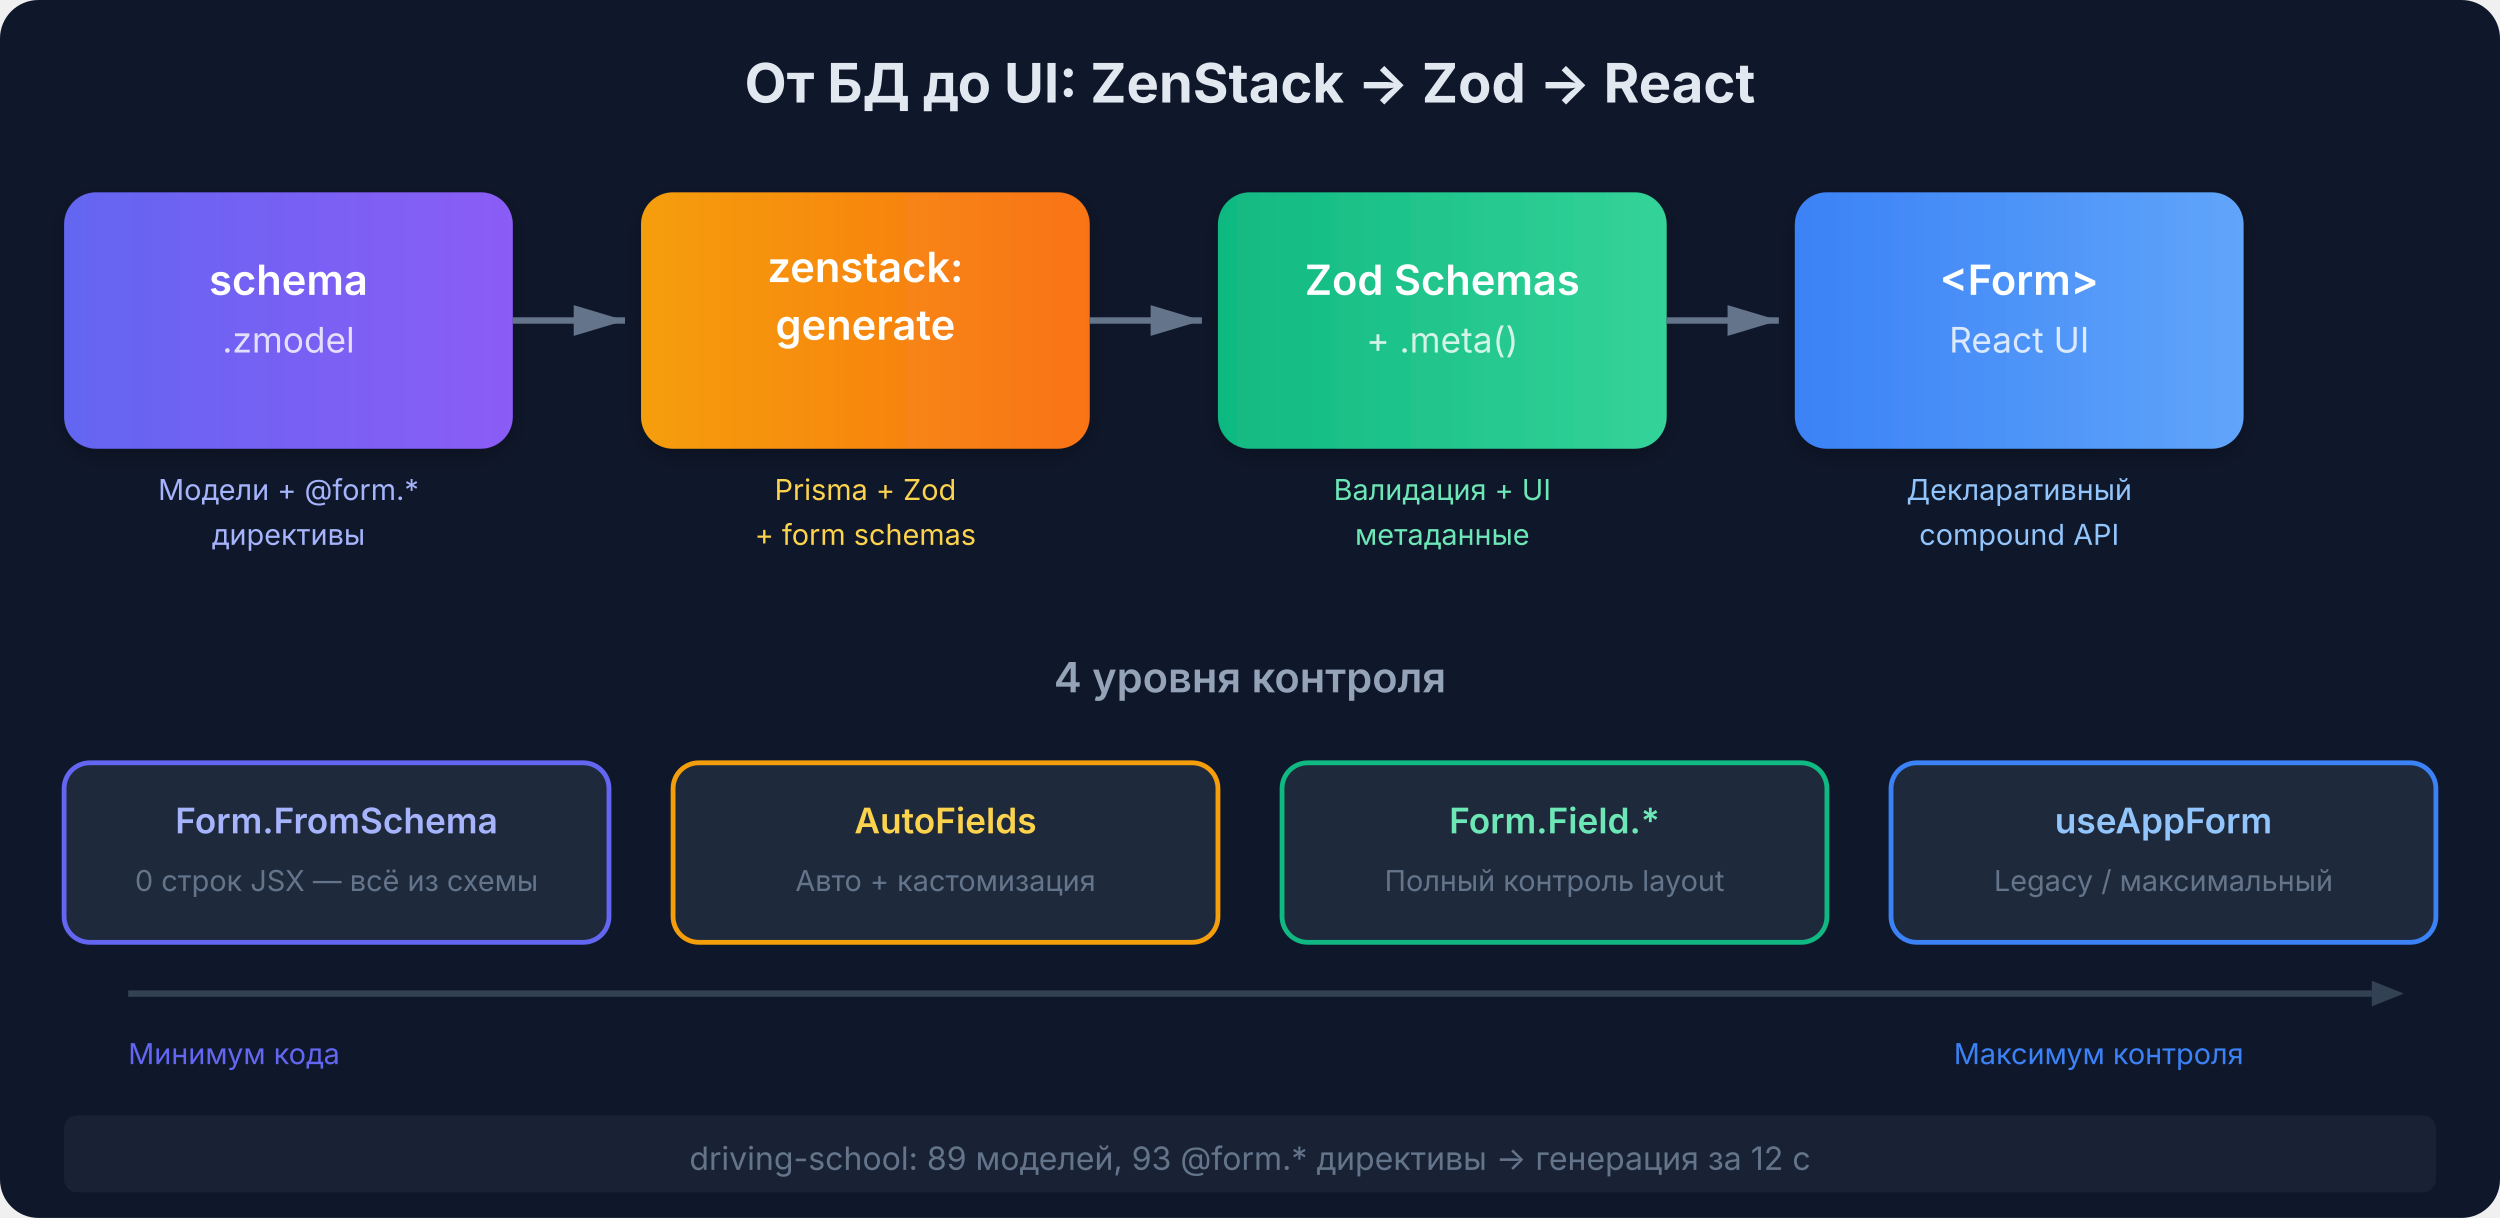
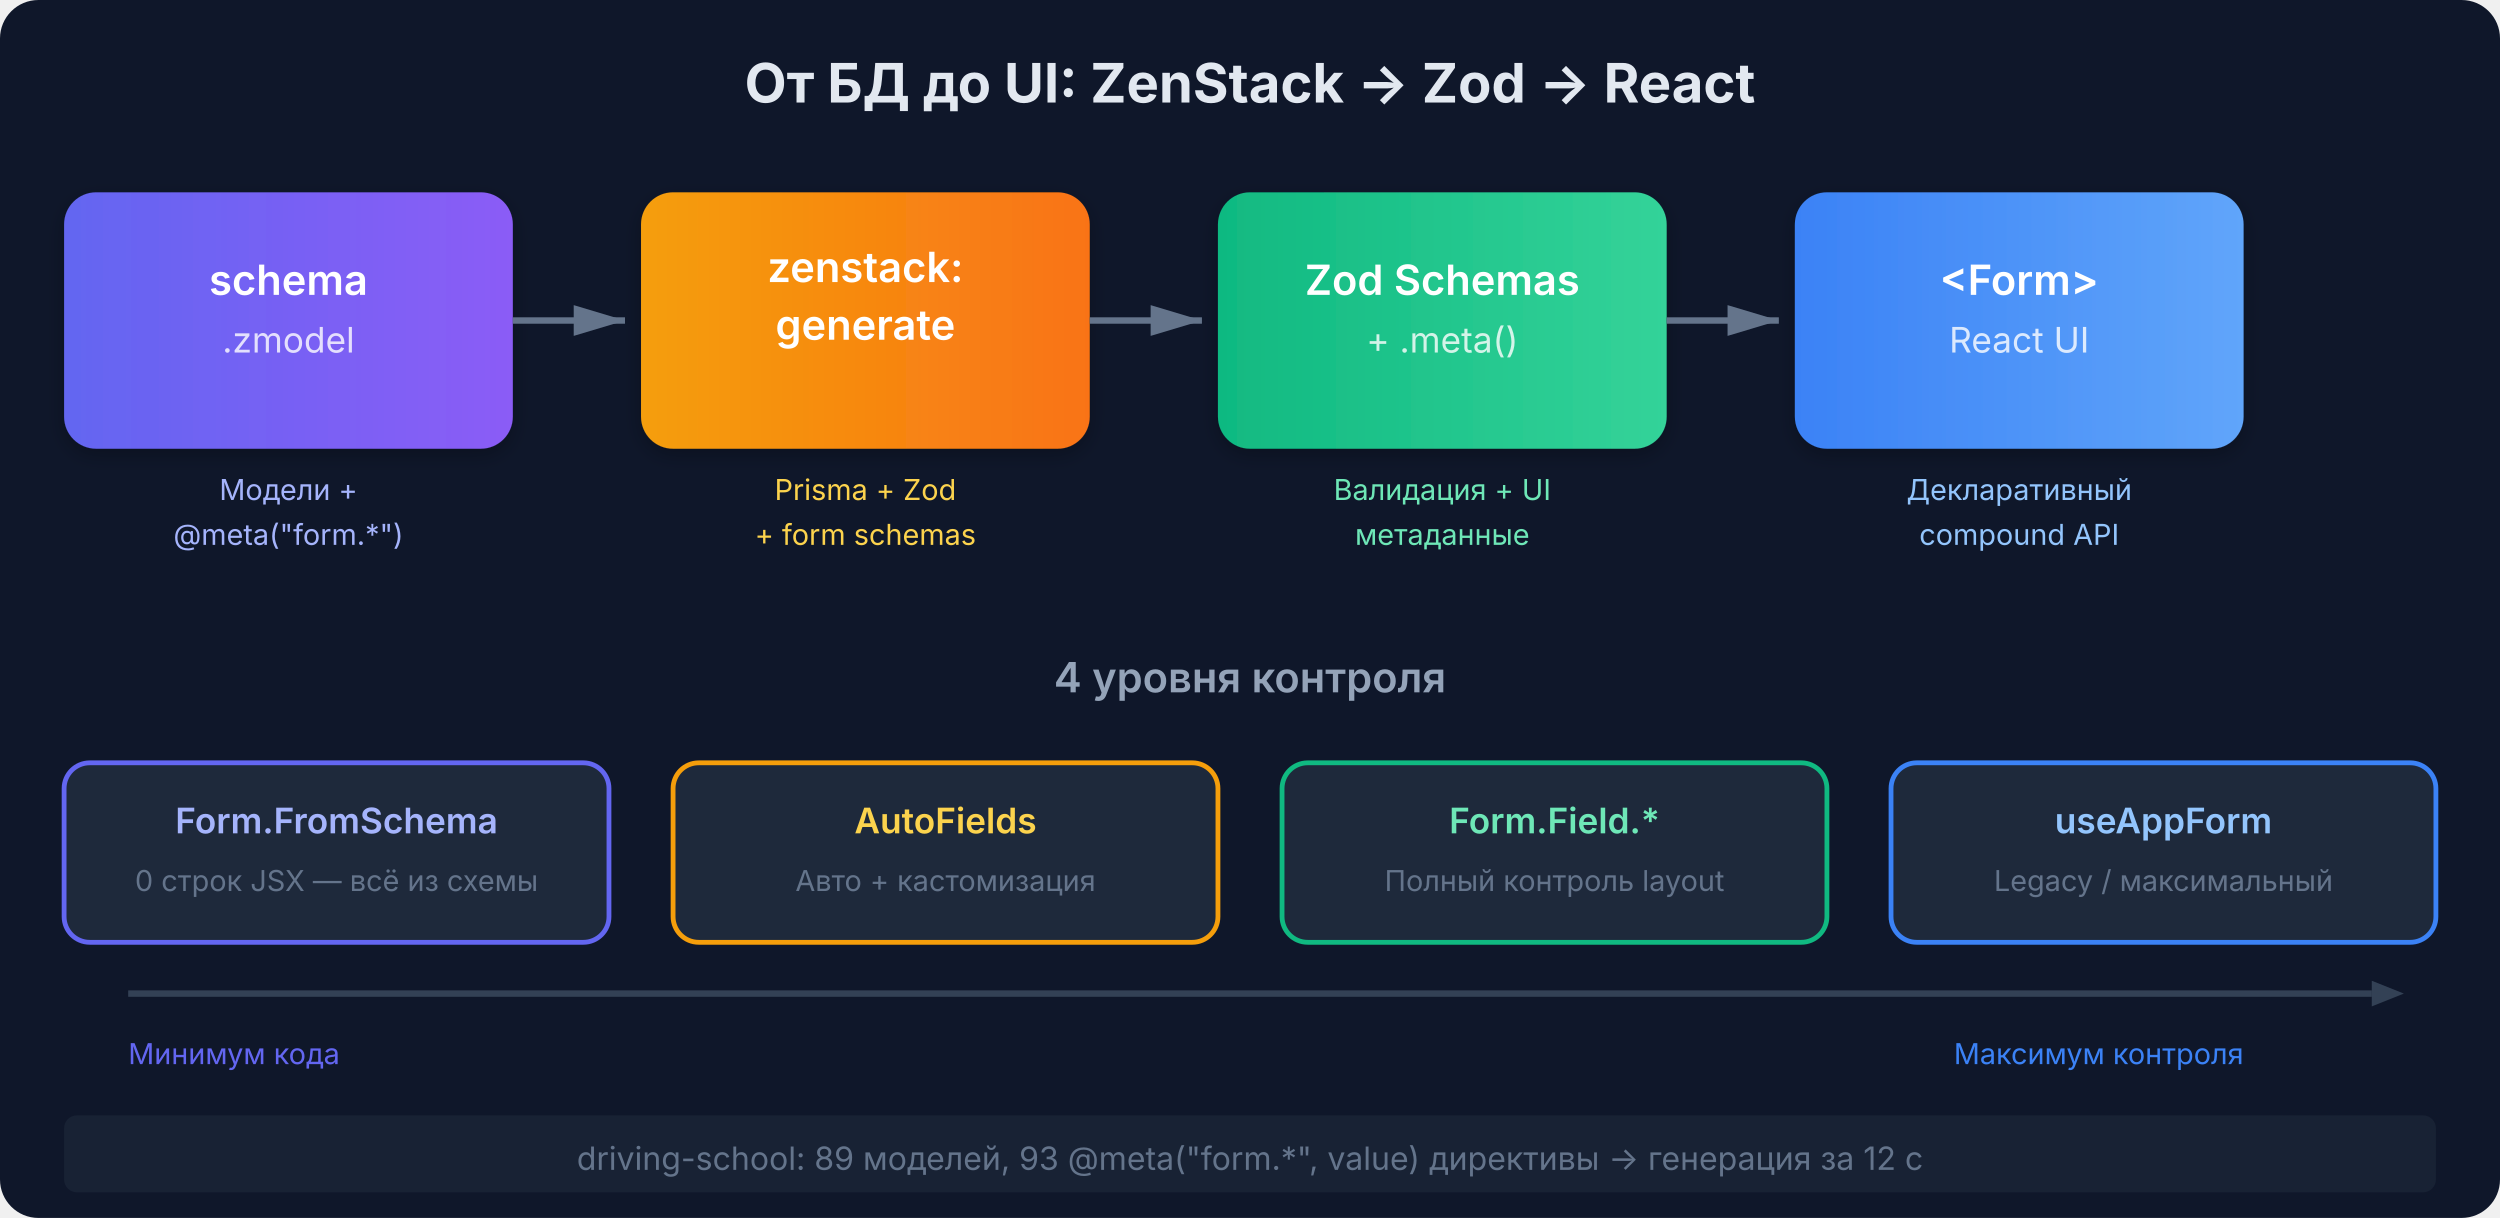
<svg xmlns="http://www.w3.org/2000/svg" viewBox="0 0 780 380" font-family="Inter, system-ui, sans-serif">
  <defs>
    <linearGradient id="g1" x1="0" y1="0" x2="1" y2="0">
      <stop offset="0%" stop-color="#6366f1" />
      <stop offset="100%" stop-color="#8b5cf6" />
    </linearGradient>
    <linearGradient id="g2" x1="0" y1="0" x2="1" y2="0">
      <stop offset="0%" stop-color="#f59e0b" />
      <stop offset="100%" stop-color="#f97316" />
    </linearGradient>
    <linearGradient id="g3" x1="0" y1="0" x2="1" y2="0">
      <stop offset="0%" stop-color="#10b981" />
      <stop offset="100%" stop-color="#34d399" />
    </linearGradient>
    <linearGradient id="g4" x1="0" y1="0" x2="1" y2="0">
      <stop offset="0%" stop-color="#3b82f6" />
      <stop offset="100%" stop-color="#60a5fa" />
    </linearGradient>
    <linearGradient id="g5" x1="0" y1="0" x2="1" y2="0">
      <stop offset="0%" stop-color="#ec4899" />
      <stop offset="100%" stop-color="#f472b6" />
    </linearGradient>
    <filter id="s">
      <feDropShadow dx="0" dy="2" stdDeviation="3" flood-opacity="0.25" />
    </filter>
    <marker id="arrow" viewBox="0 0 10 6" refX="10" refY="3" markerWidth="8" markerHeight="6" orient="auto-start-reverse">
      <path d="M0,0 L10,3 L0,6 Z" fill="#64748b" />
    </marker>
  </defs>
  <rect width="780" height="380" rx="12" fill="#0f172a" />
  <text x="390" y="32" text-anchor="middle" fill="#e2e8f0" font-size="17" font-weight="bold">От БД до UI: ZenStack → Zod → React</text>
  <rect x="20" y="60" width="140" height="80" rx="10" fill="url(#g1)" filter="url(#s)" />
  <text x="90" y="92" text-anchor="middle" fill="white" font-size="13" font-weight="600">schema</text>
  <text x="90" y="110" text-anchor="middle" fill="rgba(255,255,255,0.8)" font-size="11">.zmodel</text>
-   <text x="90" y="156" text-anchor="middle" fill="#a5b4fc" font-size="9">Модели + @form.*</text>
-   <text x="90" y="170" text-anchor="middle" fill="#a5b4fc" font-size="9">директивы</text>
+   <text x="90" y="156" text-anchor="middle" fill="#a5b4fc" font-size="9">Модели +</text>
+   <text x="90" y="170" text-anchor="middle" fill="#a5b4fc" font-size="9">@meta("form.*")</text>
  <line x1="160" y1="100" x2="195" y2="100" stroke="#64748b" stroke-width="2" marker-end="url(#arrow)" />
  <rect x="200" y="60" width="140" height="80" rx="10" fill="url(#g2)" filter="url(#s)" />
  <text x="270" y="88" text-anchor="middle" fill="white" font-size="13" font-weight="600">zenstack:</text>
  <text x="270" y="106" text-anchor="middle" fill="white" font-size="13" font-weight="600">generate</text>
  <text x="270" y="156" text-anchor="middle" fill="#fcd34d" font-size="9">Prisma + Zod</text>
  <text x="270" y="170" text-anchor="middle" fill="#fcd34d" font-size="9">+ form schemas</text>
  <line x1="340" y1="100" x2="375" y2="100" stroke="#64748b" stroke-width="2" marker-end="url(#arrow)" />
  <rect x="380" y="60" width="140" height="80" rx="10" fill="url(#g3)" filter="url(#s)" />
  <text x="450" y="92" text-anchor="middle" fill="white" font-size="13" font-weight="600">Zod Schemas</text>
  <text x="450" y="110" text-anchor="middle" fill="rgba(255,255,255,0.8)" font-size="11">+ .meta()</text>
  <text x="450" y="156" text-anchor="middle" fill="#6ee7b7" font-size="9">Валидация + UI</text>
  <text x="450" y="170" text-anchor="middle" fill="#6ee7b7" font-size="9">метаданные</text>
  <line x1="520" y1="100" x2="555" y2="100" stroke="#64748b" stroke-width="2" marker-end="url(#arrow)" />
  <rect x="560" y="60" width="140" height="80" rx="10" fill="url(#g4)" filter="url(#s)" />
  <text x="630" y="92" text-anchor="middle" fill="white" font-size="13" font-weight="600">&lt;Form&gt;</text>
  <text x="630" y="110" text-anchor="middle" fill="rgba(255,255,255,0.8)" font-size="11">React UI</text>
  <text x="630" y="156" text-anchor="middle" fill="#93c5fd" font-size="9">Декларативный</text>
  <text x="630" y="170" text-anchor="middle" fill="#93c5fd" font-size="9">compound API</text>
  <text x="390" y="216" text-anchor="middle" fill="#94a3b8" font-size="13" font-weight="600">4 уровня контроля</text>
  <rect x="20" y="238" width="170" height="56" rx="8" fill="#1e293b" stroke="#6366f1" stroke-width="1.5" />
  <text x="105" y="260" text-anchor="middle" fill="#a5b4fc" font-size="11" font-weight="600">Form.FromSchema</text>
  <text x="105" y="278" text-anchor="middle" fill="#64748b" font-size="9">0 строк JSX — всё из схемы</text>
  <rect x="210" y="238" width="170" height="56" rx="8" fill="#1e293b" stroke="#f59e0b" stroke-width="1.5" />
  <text x="295" y="260" text-anchor="middle" fill="#fcd34d" font-size="11" font-weight="600">AutoFields</text>
  <text x="295" y="278" text-anchor="middle" fill="#64748b" font-size="9">Авто + кастомизация</text>
  <rect x="400" y="238" width="170" height="56" rx="8" fill="#1e293b" stroke="#10b981" stroke-width="1.5" />
  <text x="485" y="260" text-anchor="middle" fill="#6ee7b7" font-size="11" font-weight="600">Form.Field.*</text>
  <text x="485" y="278" text-anchor="middle" fill="#64748b" font-size="9">Полный контроль layout</text>
  <rect x="590" y="238" width="170" height="56" rx="8" fill="#1e293b" stroke="#3b82f6" stroke-width="1.5" />
  <text x="675" y="260" text-anchor="middle" fill="#93c5fd" font-size="11" font-weight="600">useAppForm</text>
  <text x="675" y="278" text-anchor="middle" fill="#64748b" font-size="9">Legacy / максимальный</text>
  <line x1="40" y1="310" x2="740" y2="310" stroke="#334155" stroke-width="2" />
  <polygon points="740,306 750,310 740,314" fill="#334155" />
  <text x="40" y="332" fill="#6366f1" font-size="9">Минимум кода</text>
  <text x="700" y="332" fill="#3b82f6" font-size="9" text-anchor="end">Максимум контроля</text>
  <rect x="20" y="348" width="740" height="24" rx="4" fill="#1e293b" opacity="0.6" />
-   <text x="390" y="365" text-anchor="middle" fill="#64748b" font-size="10">driving-school: 89 моделей, 93 @form.* директивы → генерация за 12 с</text>
+   <text x="390" y="365" text-anchor="middle" fill="#64748b" font-size="10">driving-school: 89 моделей, 93 @meta("form.*", value) директивы → генерация за 12 с</text>
</svg>
